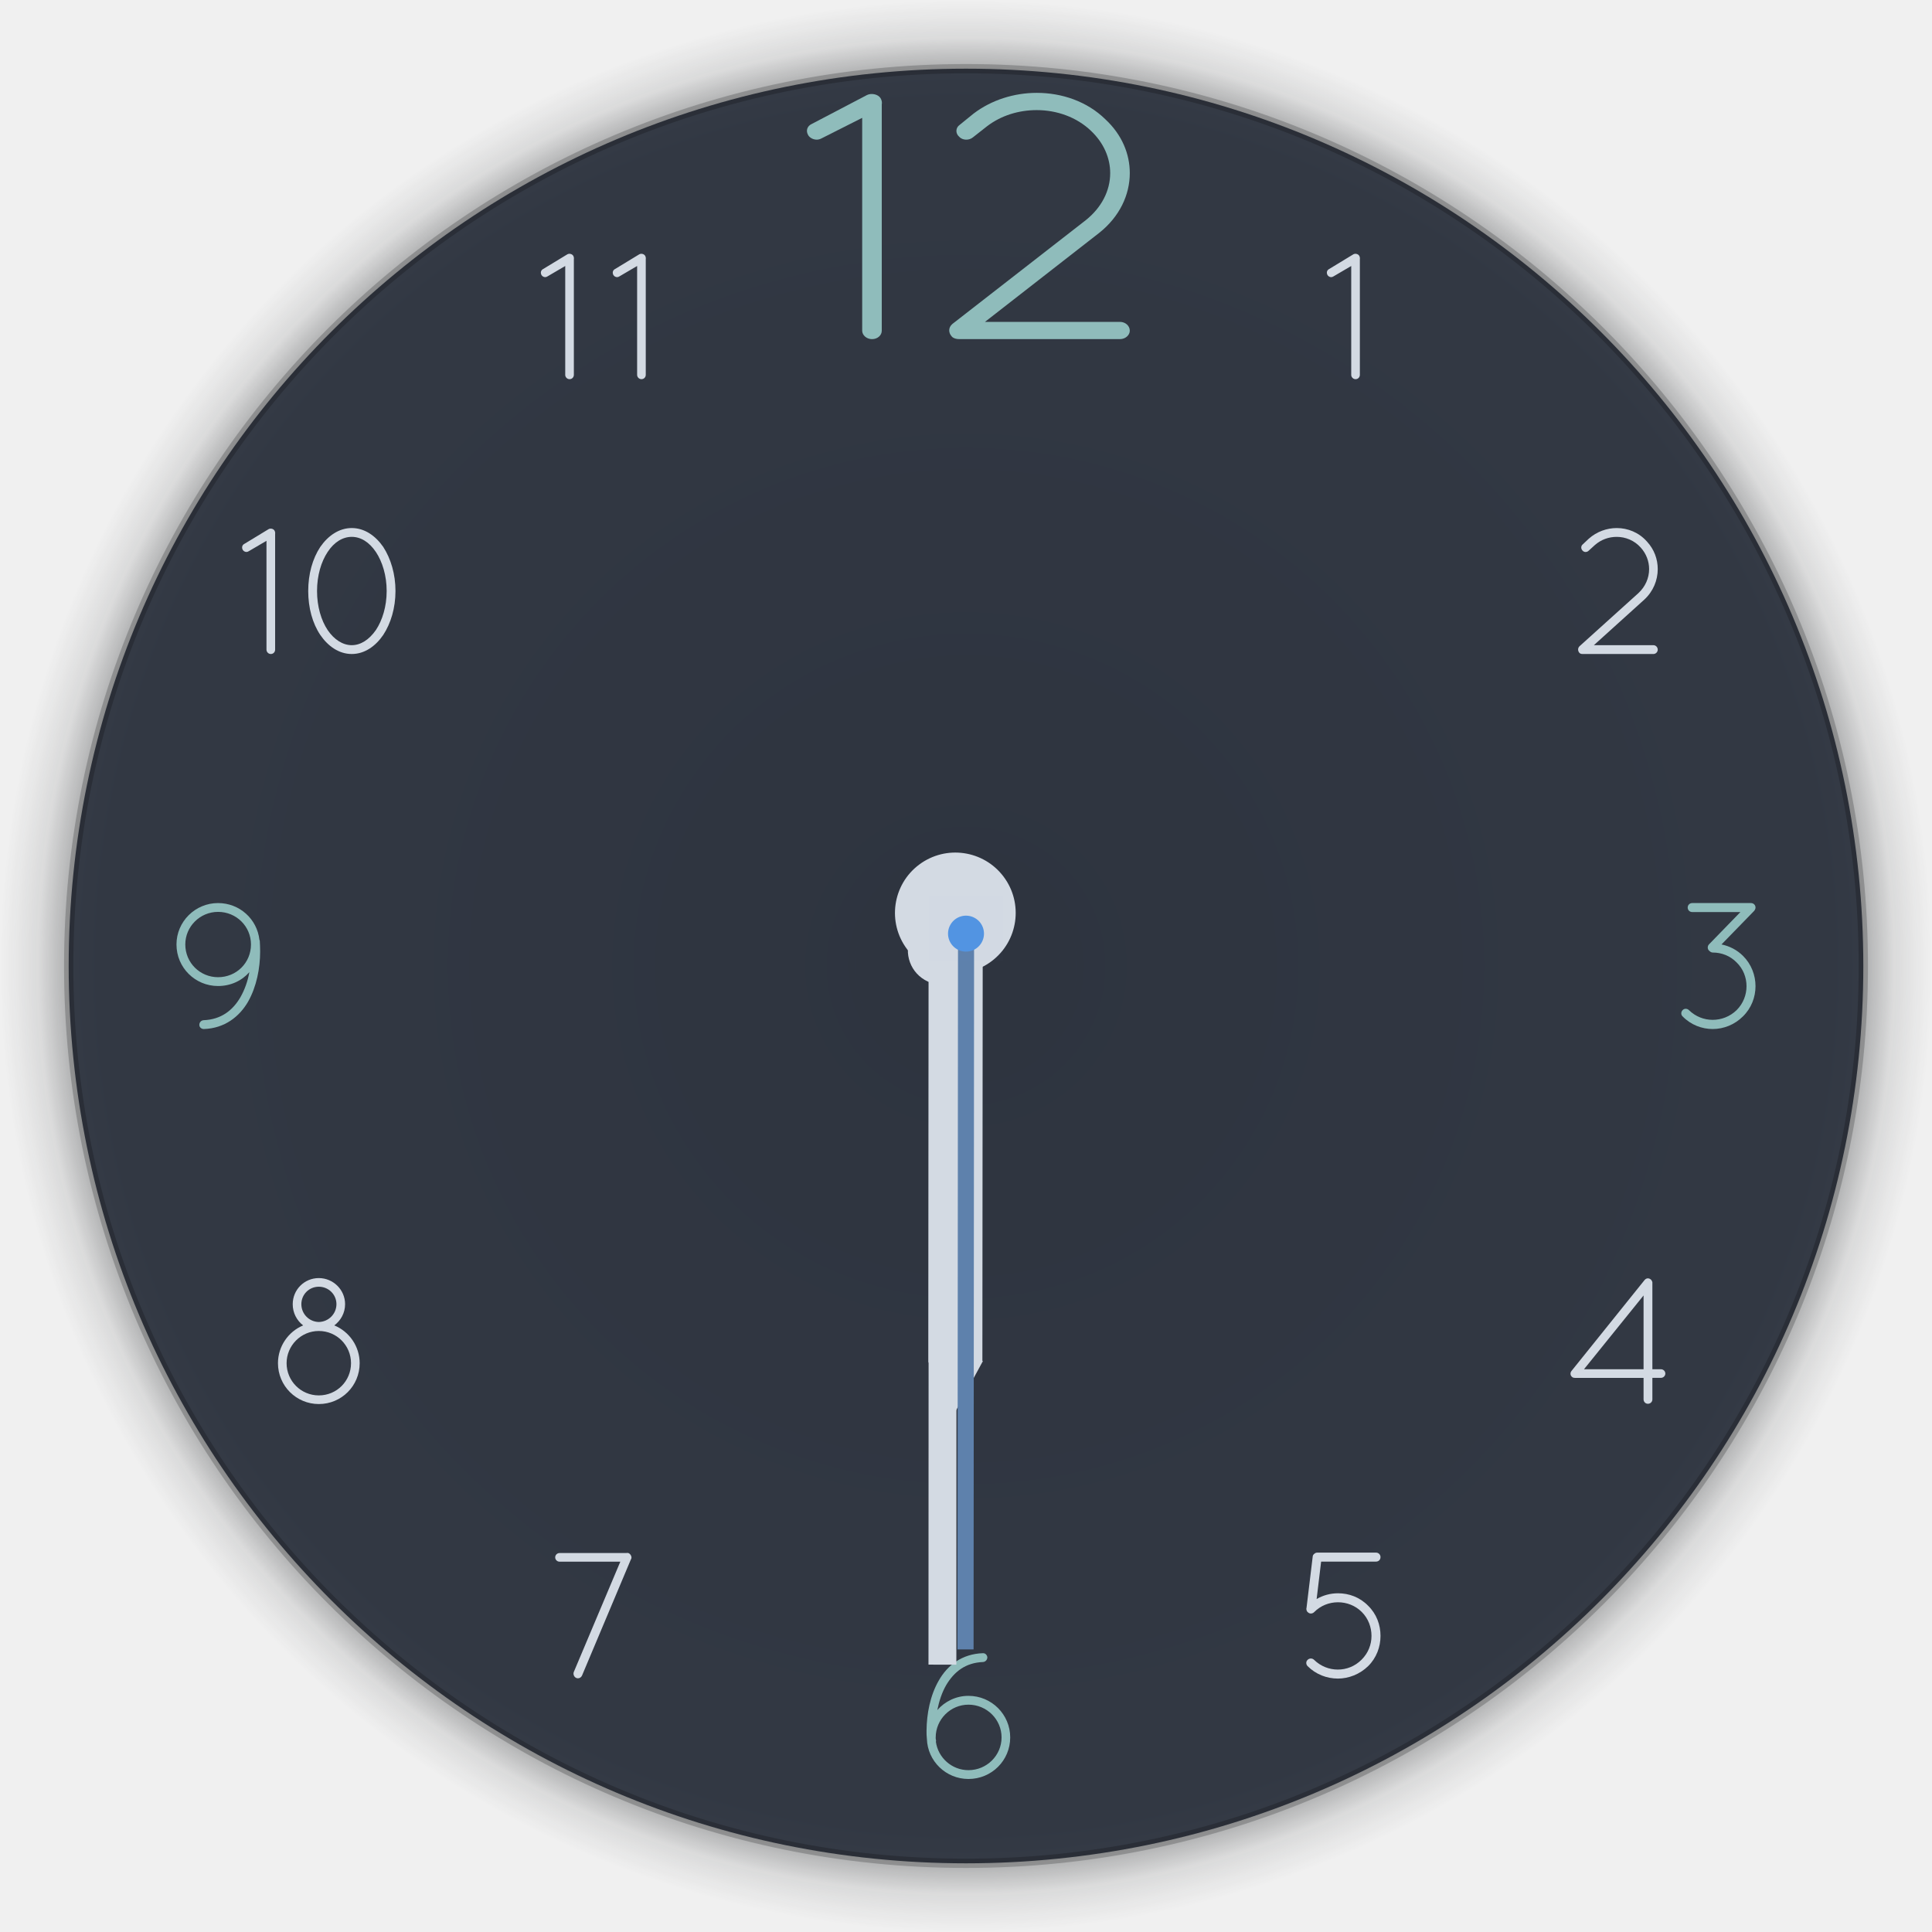
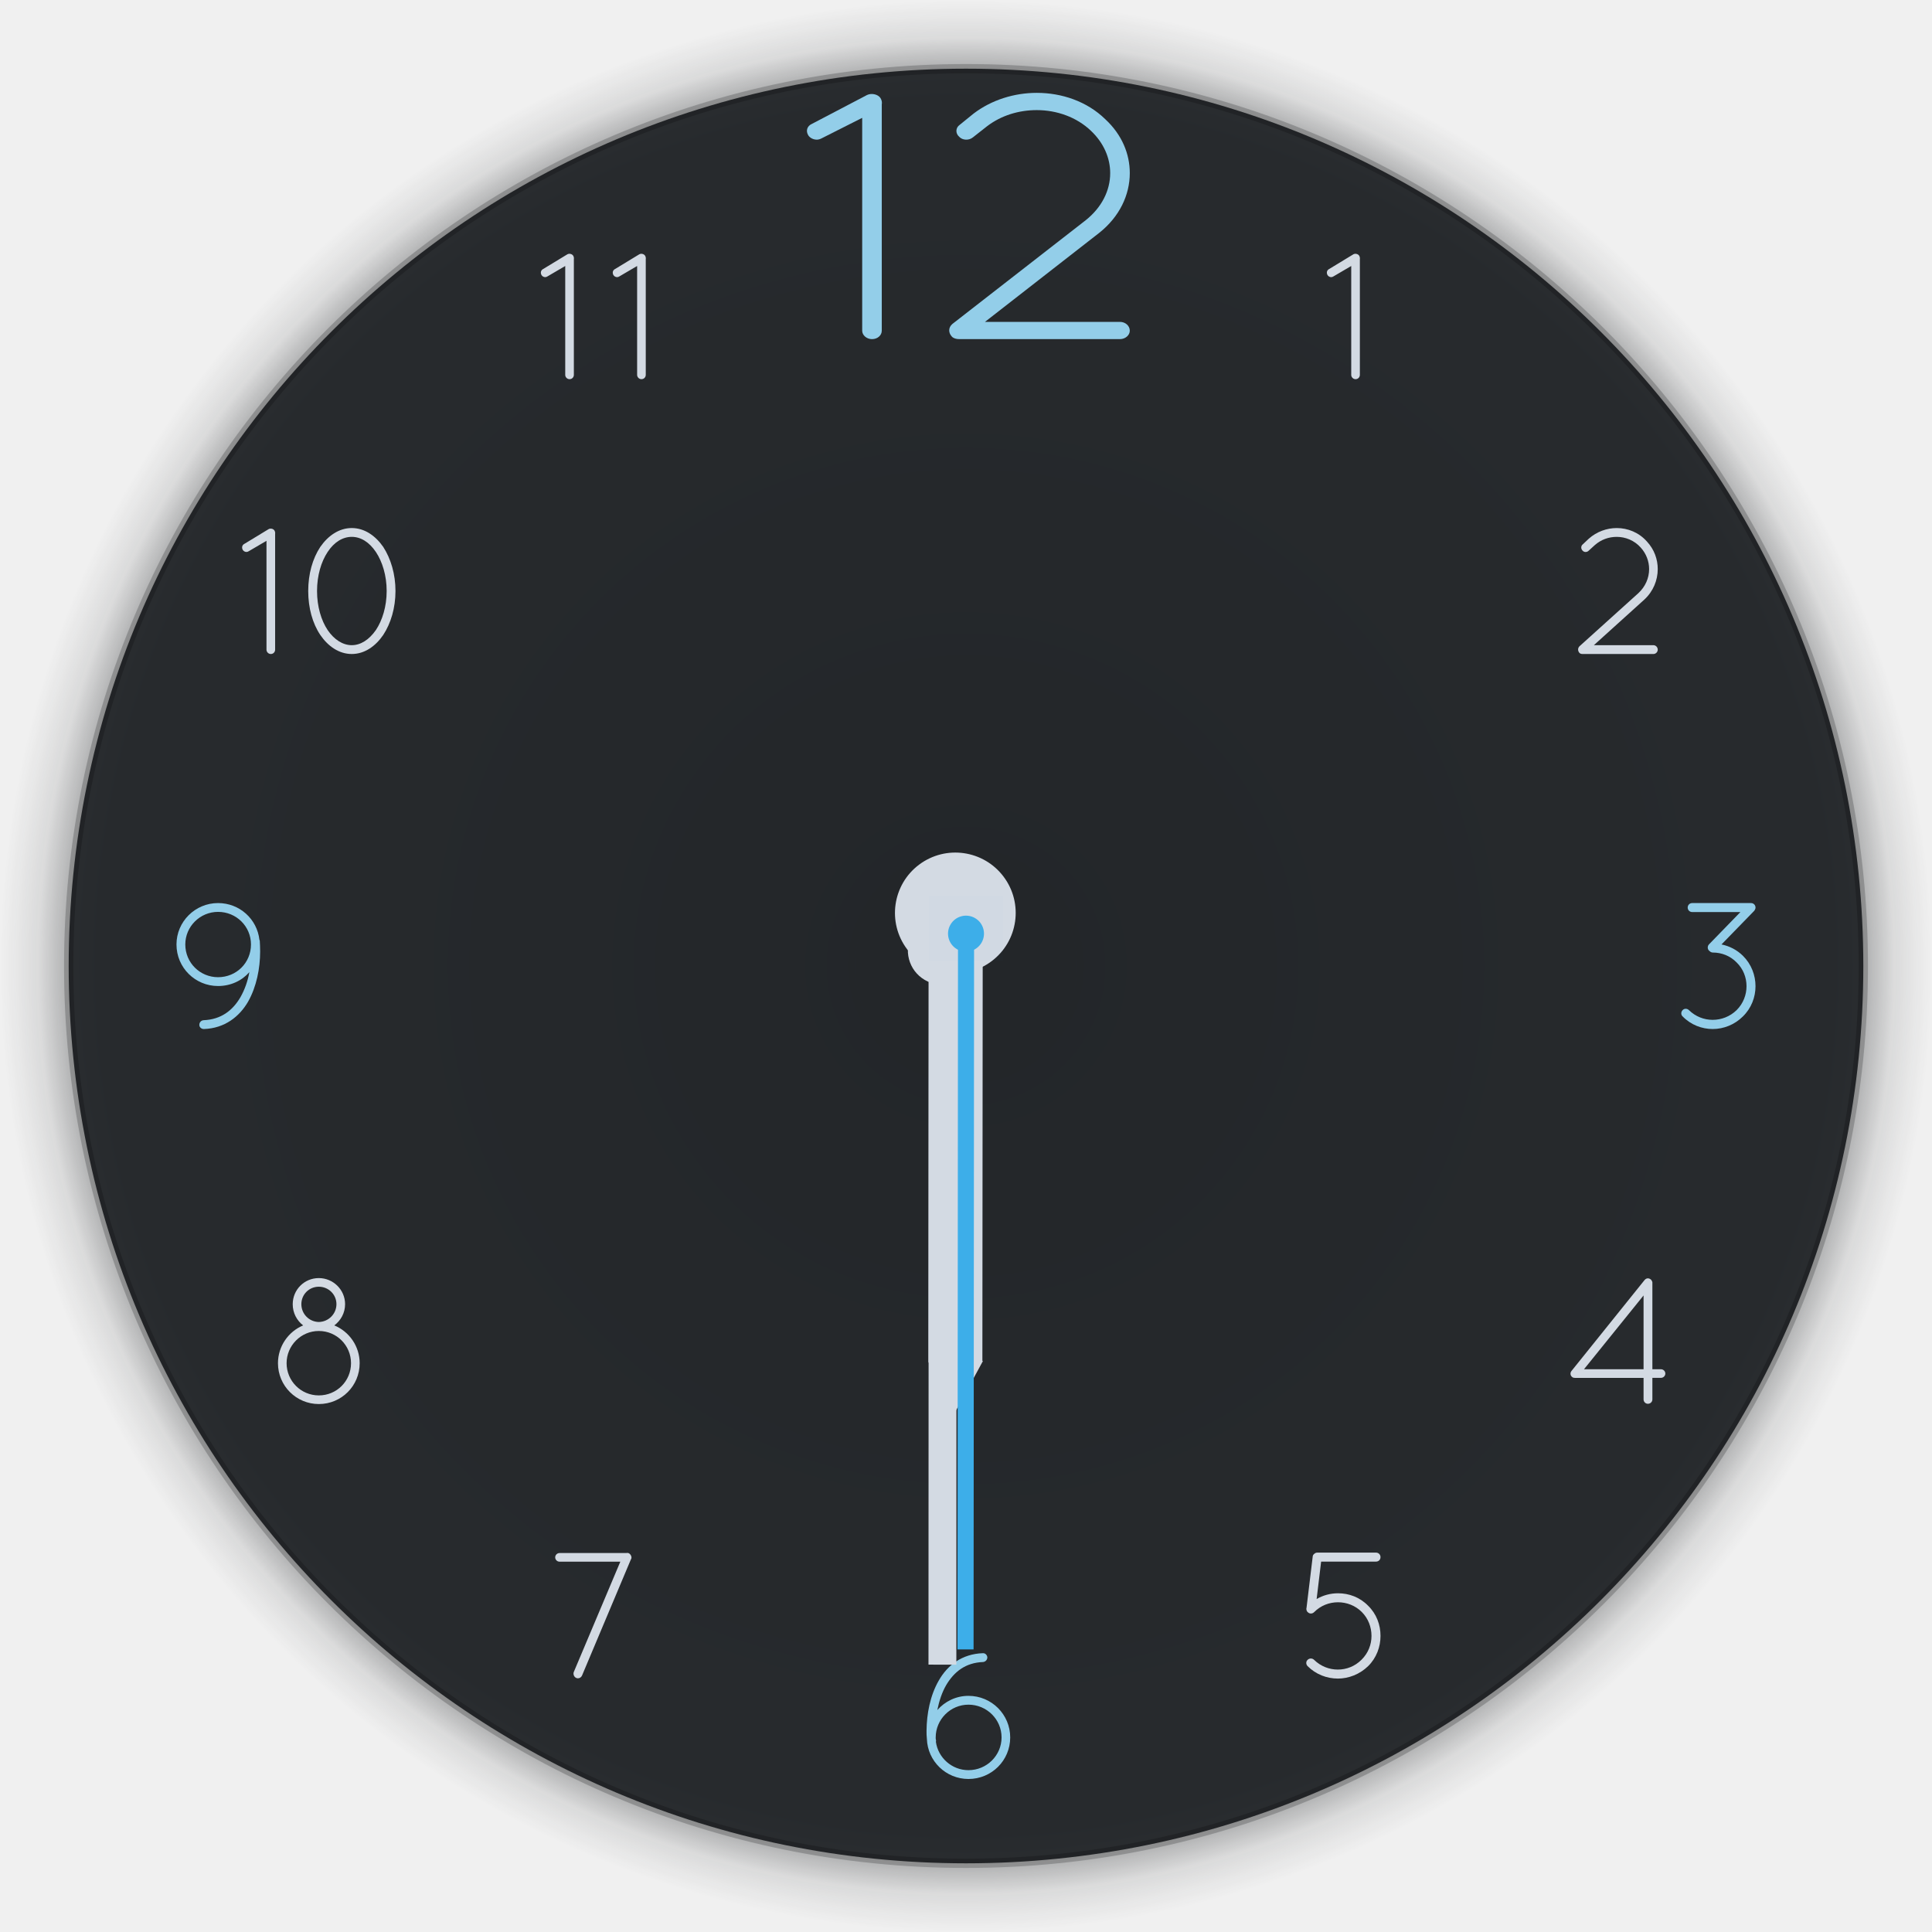
<svg xmlns="http://www.w3.org/2000/svg" id="svg2" width="208" height="208">
  <defs id="defs5">
    <linearGradient id="linearGradient4011">
      <stop id="stop4013" offset="0" style="stop-color:#232629;stop-opacity:1" />
      <stop id="stop4019" offset=".9" style="stop-color:#232629;stop-opacity:0.523" />
      <stop id="stop4021" offset=".96" style="stop-color:#232629;stop-opacity:0.107" />
      <stop id="stop4015" offset="1" style="stop-color:#232629;stop-opacity:0" />
    </linearGradient>
    <radialGradient id="radialGradient4671" cx="1255.872" cy="382.729" r="96.606" fx="1255.872" fy="382.729" gradientTransform="matrix(1.076543,0,0,1.076543,-1252,-312.0245)" gradientUnits="userSpaceOnUse" href="#linearGradient4011" />
  </defs>
  <g id="ClockFace" transform="translate(4,4)">
    <circle id="path4329" cx="100" cy="100" r="104" style="fill:url(#radialGradient4671)" />
-     <path style="opacity:0.95;fill:#2e3440" d="M 104,7.395 A 96.606,96.606 0 0 0 7.395,104 96.606,96.606 0 0 0 104,200.605 96.606,96.606 0 0 0 200.605,104 96.606,96.606 0 0 0 104,7.395 Z" transform="translate(-4,-4)" id="path5099" />
+     <path style="opacity:0.95;fill:#232629" d="M 104,7.395 A 96.606,96.606 0 0 0 7.395,104 96.606,96.606 0 0 0 104,200.605 96.606,96.606 0 0 0 200.605,104 96.606,96.606 0 0 0 104,7.395 Z" transform="translate(-4,-4)" id="path5099" />
    <circle id="path5627" cx="100.001" cy="99.999" r="96.606" style="fill:none;stroke:#000000;stroke-opacity:0.2" />
    <g id="g4372" style="fill:#ffffff">
      <path id="path4338" d="m 166.027,66.274 c 0.077,0.097 0.213,0.136 0.349,0.136 h 0.077 7.555 c 0.252,0 0.465,-0.213 0.465,-0.465 0,-0.271 -0.213,-0.484 -0.465,-0.484 h -6.412 l 5.424,-4.901 c 0.969,-0.891 1.453,-2.092 1.453,-3.293 0,-1.046 -0.368,-2.112 -1.162,-2.964 -0.872,-0.988 -2.073,-1.453 -3.255,-1.453 -1.066,0 -2.15,0.387 -3.003,1.143 l -0.659,0.62 c -0.194,0.155 -0.213,0.465 -0.019,0.659 0.155,0.194 0.465,0.213 0.659,0.019 l 0.659,-0.601 c 0.678,-0.601 1.511,-0.891 2.364,-0.891 0.949,0 1.899,0.387 2.577,1.143 0.601,0.659 0.911,1.492 0.911,2.325 0,0.969 -0.407,1.899 -1.162,2.596 l -6.335,5.715 c -0.194,0.194 -0.194,0.484 -0.019,0.697 z" style="font-style:normal;font-variant:normal;font-weight:normal;font-stretch:normal;font-size:medium;line-height:125%;font-family:Quicksand;-inkscape-font-specification:'Quicksand, Normal';text-align:start;letter-spacing:0px;word-spacing:0px;writing-mode:lr-tb;text-anchor:start;fill:#d3dae3;stroke-linecap:butt;stroke-linejoin:miter;stroke-opacity:1" />
-       <path id="path4340" d="m 184.942,93.921 c 0.039,-0.058 0.058,-0.136 0.058,-0.213 0,-0.271 -0.213,-0.484 -0.484,-0.484 h -6.335 c -0.271,0 -0.484,0.213 -0.484,0.484 0,0.271 0.213,0.484 0.484,0.484 h 5.192 l -3.371,3.468 c -0.194,0.194 -0.194,0.504 0,0.697 0,0 0.019,0 0.019,0 0.097,0.116 0.232,0.194 0.387,0.194 0.93,0 1.86,0.349 2.557,1.066 0.717,0.697 1.066,1.627 1.066,2.557 0,0.93 -0.349,1.86 -1.066,2.577 -0.717,0.697 -1.647,1.046 -2.577,1.046 -0.93,0 -1.84,-0.349 -2.557,-1.046 -0.194,-0.194 -0.504,-0.194 -0.678,0 -0.194,0.194 -0.194,0.504 0,0.678 0.891,0.911 2.073,1.356 3.235,1.356 0,0 0,0 0,0 1.182,0 2.363,-0.465 3.255,-1.356 0.911,-0.891 1.356,-2.073 1.356,-3.255 0,-1.182 -0.446,-2.364 -1.337,-3.255 -0.659,-0.659 -1.472,-1.066 -2.325,-1.24 l 3.507,-3.603 c 0.039,-0.039 0.077,-0.097 0.097,-0.155 z" style="font-style:normal;font-variant:normal;font-weight:normal;font-stretch:normal;font-size:medium;line-height:125%;font-family:Quicksand;-inkscape-font-specification:'Quicksand, Normal';text-align:start;letter-spacing:0px;word-spacing:0px;writing-mode:lr-tb;text-anchor:start;fill:#8fbcbb;stroke-linecap:butt;stroke-linejoin:miter;stroke-opacity:1" />
+       <path id="path4340" d="m 184.942,93.921 c 0.039,-0.058 0.058,-0.136 0.058,-0.213 0,-0.271 -0.213,-0.484 -0.484,-0.484 h -6.335 c -0.271,0 -0.484,0.213 -0.484,0.484 0,0.271 0.213,0.484 0.484,0.484 h 5.192 l -3.371,3.468 c -0.194,0.194 -0.194,0.504 0,0.697 0,0 0.019,0 0.019,0 0.097,0.116 0.232,0.194 0.387,0.194 0.93,0 1.86,0.349 2.557,1.066 0.717,0.697 1.066,1.627 1.066,2.557 0,0.93 -0.349,1.86 -1.066,2.577 -0.717,0.697 -1.647,1.046 -2.577,1.046 -0.93,0 -1.84,-0.349 -2.557,-1.046 -0.194,-0.194 -0.504,-0.194 -0.678,0 -0.194,0.194 -0.194,0.504 0,0.678 0.891,0.911 2.073,1.356 3.235,1.356 0,0 0,0 0,0 1.182,0 2.363,-0.465 3.255,-1.356 0.911,-0.891 1.356,-2.073 1.356,-3.255 0,-1.182 -0.446,-2.364 -1.337,-3.255 -0.659,-0.659 -1.472,-1.066 -2.325,-1.24 l 3.507,-3.603 c 0.039,-0.039 0.077,-0.097 0.097,-0.155 z" style="font-style:normal;font-variant:normal;font-weight:normal;font-stretch:normal;font-size:medium;line-height:125%;font-family:Quicksand;-inkscape-font-specification:'Quicksand, Normal';text-align:start;letter-spacing:0px;word-spacing:0px;writing-mode:lr-tb;text-anchor:start;fill:#93cee9;stroke-linecap:butt;stroke-linejoin:miter;stroke-opacity:1" />
      <path id="path4342" d="m 172.947,146.667 c 0,0.252 0.213,0.465 0.465,0.465 0.271,0 0.484,-0.213 0.484,-0.465 v -2.325 h 0.911 c 0.271,0 0.484,-0.213 0.484,-0.465 0,-0.252 -0.213,-0.465 -0.484,-0.465 h -0.911 v -9.299 -0.058 c 0,-0.019 -0.019,-0.039 -0.019,-0.077 -0.039,-0.077 -0.077,-0.174 -0.155,-0.232 -0.213,-0.174 -0.484,-0.155 -0.659,0.058 l -0.019,0.019 -7.846,9.764 c -0.174,0.194 -0.155,0.504 0.058,0.659 0.077,0.077 0.194,0.097 0.291,0.097 h 0.039 0.019 7.342 v 2.325 z m -6.412,-3.255 6.412,-7.943 v 7.943 z" style="font-style:normal;font-variant:normal;font-weight:normal;font-stretch:normal;font-size:medium;line-height:125%;font-family:Quicksand;-inkscape-font-specification:'Quicksand, Normal';text-align:start;letter-spacing:0px;word-spacing:0px;writing-mode:lr-tb;text-anchor:start;fill:#d3dae3;stroke-linecap:butt;stroke-linejoin:miter;stroke-opacity:1" />
      <path id="path4344" d="m 140.034,176.717 c 1.162,0 2.363,-0.465 3.255,-1.337 0.911,-0.891 1.337,-2.092 1.337,-3.255 0,-1.201 -0.426,-2.364 -1.337,-3.255 -0.891,-0.911 -2.054,-1.337 -3.235,-1.337 -0.814,0 -1.608,0.213 -2.305,0.62 l 0.484,-4.03 h 5.909 c 0.271,0 0.484,-0.194 0.484,-0.484 0,-0.271 -0.213,-0.484 -0.484,-0.484 h -6.316 c -0.116,0 -0.232,0.039 -0.31,0.116 -0.116,0.077 -0.194,0.194 -0.194,0.349 l -0.659,5.463 c 0,0.039 -0.019,0.077 -0.019,0.097 0,0.058 0,0.116 0.019,0.155 0,0.019 0,0.039 0.019,0.058 v 0.019 c 0.019,0.058 0.058,0.116 0.116,0.155 0.174,0.194 0.484,0.194 0.678,0 0.717,-0.717 1.627,-1.066 2.577,-1.066 0.93,0 1.86,0.349 2.557,1.046 0.697,0.697 1.046,1.627 1.046,2.577 0,0.93 -0.349,1.84 -1.066,2.557 -0.717,0.717 -1.627,1.066 -2.557,1.066 -0.93,0 -1.84,-0.349 -2.557,-1.046 -0.194,-0.194 -0.504,-0.194 -0.697,0 -0.194,0.174 -0.194,0.484 0,0.678 0.891,0.891 2.073,1.337 3.255,1.337 z" style="font-style:normal;font-variant:normal;font-weight:normal;font-stretch:normal;font-size:medium;line-height:125%;font-family:Quicksand;-inkscape-font-specification:'Quicksand, Normal';text-align:start;letter-spacing:0px;word-spacing:0px;writing-mode:lr-tb;text-anchor:start;fill:#d3dae3;stroke-linecap:butt;stroke-linejoin:miter;stroke-opacity:1" />
-       <path id="path4346" d="m 95.75,182.315 c 0,0.31 0,0.601 0.039,0.891 0.077,2.402 2.054,4.32 4.475,4.32 2.499,0 4.495,-1.995 4.495,-4.475 0,-2.46 -1.995,-4.475 -4.495,-4.475 -1.337,0 -2.538,0.601 -3.352,1.53 0.194,-0.969 0.504,-1.918 0.969,-2.712 0.852,-1.414 2.054,-2.383 3.952,-2.46 0.252,-0.019 0.465,-0.232 0.465,-0.504 -0.019,-0.252 -0.232,-0.465 -0.484,-0.446 -2.247,0.077 -3.816,1.298 -4.746,2.945 -0.93,1.608 -1.298,3.584 -1.317,5.386 z m 0.988,0.736 c 0,-1.937 1.589,-3.526 3.526,-3.526 1.976,0 3.565,1.589 3.565,3.526 0,1.937 -1.589,3.526 -3.565,3.526 -1.782,0 -3.274,-1.337 -3.507,-3.061 0.019,-0.039 0.019,-0.078 0.019,-0.136 -0.019,-0.078 -0.039,-0.155 -0.039,-0.252 v -0.077 z" style="font-style:normal;font-variant:normal;font-weight:normal;font-stretch:normal;font-size:medium;line-height:125%;font-family:Quicksand;-inkscape-font-specification:'Quicksand, Normal';text-align:start;letter-spacing:0px;word-spacing:0px;writing-mode:lr-tb;text-anchor:start;fill:#8fbcbb;stroke-linecap:butt;stroke-linejoin:miter;stroke-opacity:1" />
+       <path id="path4346" d="m 95.75,182.315 c 0,0.31 0,0.601 0.039,0.891 0.077,2.402 2.054,4.32 4.475,4.32 2.499,0 4.495,-1.995 4.495,-4.475 0,-2.46 -1.995,-4.475 -4.495,-4.475 -1.337,0 -2.538,0.601 -3.352,1.53 0.194,-0.969 0.504,-1.918 0.969,-2.712 0.852,-1.414 2.054,-2.383 3.952,-2.46 0.252,-0.019 0.465,-0.232 0.465,-0.504 -0.019,-0.252 -0.232,-0.465 -0.484,-0.446 -2.247,0.077 -3.816,1.298 -4.746,2.945 -0.93,1.608 -1.298,3.584 -1.317,5.386 z m 0.988,0.736 c 0,-1.937 1.589,-3.526 3.526,-3.526 1.976,0 3.565,1.589 3.565,3.526 0,1.937 -1.589,3.526 -3.565,3.526 -1.782,0 -3.274,-1.337 -3.507,-3.061 0.019,-0.039 0.019,-0.078 0.019,-0.136 -0.019,-0.078 -0.039,-0.155 -0.039,-0.252 v -0.077 z" style="font-style:normal;font-variant:normal;font-weight:normal;font-stretch:normal;font-size:medium;line-height:125%;font-family:Quicksand;-inkscape-font-specification:'Quicksand, Normal';text-align:start;letter-spacing:0px;word-spacing:0px;writing-mode:lr-tb;text-anchor:start;fill:#93cee9;stroke-linecap:butt;stroke-linejoin:miter;stroke-opacity:1" />
      <path id="path4348" d="m 58.039,176.646 c 0.077,0.039 0.116,0.039 0.194,0.039 0.174,0 0.349,-0.116 0.426,-0.291 l 5.25,-12.476 c 0.058,-0.077 0.077,-0.155 0.077,-0.252 0,-0.058 -0.019,-0.097 -0.039,-0.155 -0.039,-0.116 -0.136,-0.232 -0.252,-0.291 -0.097,-0.039 -0.194,-0.039 -0.291,-0.019 H 56.237 c -0.252,0 -0.465,0.213 -0.465,0.465 0,0.252 0.213,0.465 0.465,0.465 h 6.548 l -5.018,11.895 c -0.077,0.233 0.039,0.523 0.271,0.62 z" style="font-style:normal;font-variant:normal;font-weight:normal;font-stretch:normal;font-size:medium;line-height:125%;font-family:Quicksand;-inkscape-font-specification:'Quicksand, Normal';text-align:start;letter-spacing:0px;word-spacing:0px;writing-mode:lr-tb;text-anchor:start;fill:#d3dae3;stroke-linecap:butt;stroke-linejoin:miter;stroke-opacity:1" />
      <path id="path4350" d="m 27.514,136.408 c 0,0.949 0.446,1.763 1.124,2.286 -1.589,0.659 -2.712,2.247 -2.712,4.068 0,2.441 1.976,4.398 4.398,4.398 2.441,0 4.398,-1.957 4.398,-4.398 0,-1.821 -1.124,-3.41 -2.732,-4.068 0.697,-0.523 1.162,-1.337 1.162,-2.286 0,-1.55 -1.279,-2.809 -2.828,-2.809 -1.569,0 -2.809,1.259 -2.809,2.809 z m -0.659,6.354 c 0,-1.899 1.55,-3.468 3.468,-3.468 1.937,0 3.468,1.569 3.468,3.468 0,1.918 -1.53,3.468 -3.468,3.468 -1.918,0 -3.468,-1.55 -3.468,-3.468 z m 1.589,-6.354 c 0,-1.046 0.833,-1.879 1.879,-1.879 1.046,0 1.899,0.833 1.899,1.879 0,1.046 -0.852,1.899 -1.899,1.918 -1.046,-0.019 -1.879,-0.872 -1.879,-1.918 z" style="font-style:normal;font-variant:normal;font-weight:normal;font-stretch:normal;font-size:medium;line-height:125%;font-family:Quicksand;-inkscape-font-specification:'Quicksand, Normal';text-align:start;letter-spacing:0px;word-spacing:0px;writing-mode:lr-tb;text-anchor:start;fill:#d3dae3;stroke-linecap:butt;stroke-linejoin:miter;stroke-opacity:1" />
-       <path id="path4352" d="m 15,97.68 c 0,2.499 2.015,4.475 4.475,4.475 1.356,0 2.557,-0.562 3.371,-1.492 -0.174,0.969 -0.504,1.899 -0.969,2.712 -0.833,1.414 -2.073,2.383 -3.952,2.46 -0.271,0.019 -0.465,0.232 -0.465,0.504 0,0.252 0.213,0.446 0.484,0.446 h 0.019 c 2.228,-0.077 3.816,-1.337 4.746,-2.945 0.911,-1.608 1.298,-3.603 1.298,-5.405 0,-0.407 -0.019,-0.794 -0.039,-1.162 -0.019,-0.039 -0.019,-0.058 -0.039,-0.097 -0.252,-2.228 -2.131,-3.952 -4.456,-3.952 C 17.015,93.224 15,95.219 15,97.68 Z m 4.475,3.526 c -1.937,0 -3.526,-1.55 -3.526,-3.526 0,-1.937 1.589,-3.507 3.526,-3.507 1.976,0 3.545,1.569 3.545,3.507 0,1.976 -1.569,3.526 -3.545,3.526 z" style="font-style:normal;font-variant:normal;font-weight:normal;font-stretch:normal;font-size:medium;line-height:125%;font-family:Quicksand;-inkscape-font-specification:'Quicksand, Normal';text-align:start;letter-spacing:0px;word-spacing:0px;writing-mode:lr-tb;text-anchor:start;fill:#8fbcbb;stroke-linecap:butt;stroke-linejoin:miter;stroke-opacity:1" />
+       <path id="path4352" d="m 15,97.68 c 0,2.499 2.015,4.475 4.475,4.475 1.356,0 2.557,-0.562 3.371,-1.492 -0.174,0.969 -0.504,1.899 -0.969,2.712 -0.833,1.414 -2.073,2.383 -3.952,2.46 -0.271,0.019 -0.465,0.232 -0.465,0.504 0,0.252 0.213,0.446 0.484,0.446 h 0.019 c 2.228,-0.077 3.816,-1.337 4.746,-2.945 0.911,-1.608 1.298,-3.603 1.298,-5.405 0,-0.407 -0.019,-0.794 -0.039,-1.162 -0.019,-0.039 -0.019,-0.058 -0.039,-0.097 -0.252,-2.228 -2.131,-3.952 -4.456,-3.952 C 17.015,93.224 15,95.219 15,97.68 Z m 4.475,3.526 c -1.937,0 -3.526,-1.55 -3.526,-3.526 0,-1.937 1.589,-3.507 3.526,-3.507 1.976,0 3.545,1.569 3.545,3.507 0,1.976 -1.569,3.526 -3.545,3.526 z" style="font-style:normal;font-variant:normal;font-weight:normal;font-stretch:normal;font-size:medium;line-height:125%;font-family:Quicksand;-inkscape-font-specification:'Quicksand, Normal';text-align:start;letter-spacing:0px;word-spacing:0px;writing-mode:lr-tb;text-anchor:start;fill:#93cee9;stroke-linecap:butt;stroke-linejoin:miter;stroke-opacity:1" />
      <path id="path4354" d="m 24.69,65.945 c 0,0.252 0.213,0.465 0.465,0.465 0.271,0 0.465,-0.213 0.465,-0.465 V 53.488 c 0.019,-0.116 0,-0.232 -0.058,-0.349 -0.116,-0.213 -0.426,-0.291 -0.639,-0.174 L 22.307,54.554 c -0.232,0.116 -0.31,0.387 -0.174,0.639 0.077,0.136 0.232,0.232 0.407,0.232 0.077,0 0.174,-0.039 0.232,-0.077 l 1.918,-1.124 v 11.721 z" style="font-style:normal;font-variant:normal;font-weight:normal;font-stretch:normal;font-size:medium;line-height:125%;font-family:Quicksand;-inkscape-font-specification:'Quicksand, Normal';text-align:start;letter-spacing:0px;word-spacing:0px;writing-mode:lr-tb;text-anchor:start;fill:#d3dae3;stroke-linecap:butt;stroke-linejoin:miter;stroke-opacity:1" />
      <path id="path4356" d="m 30.481,64.356 c 0.833,1.22 2.015,2.054 3.39,2.054 1.375,0 2.557,-0.833 3.39,-2.054 0.814,-1.24 1.317,-2.906 1.317,-4.727 0,-1.821 -0.504,-3.487 -1.317,-4.746 -0.833,-1.201 -2.015,-2.034 -3.39,-2.034 -1.375,0 -2.557,0.833 -3.39,2.034 -0.833,1.259 -1.298,2.925 -1.298,4.746 0,1.821 0.465,3.487 1.298,4.727 z m 0.794,-8.931 c 0.697,-1.066 1.627,-1.627 2.596,-1.627 0,0 0,0 0,0 0.969,0 1.879,0.562 2.596,1.627 0.697,1.046 1.162,2.538 1.162,4.204 0,1.666 -0.465,3.158 -1.162,4.204 -0.717,1.027 -1.627,1.627 -2.596,1.627 -0.969,0 -1.899,-0.601 -2.596,-1.627 -0.697,-1.046 -1.143,-2.538 -1.143,-4.204 0,-1.666 0.446,-3.158 1.143,-4.204 z" style="font-style:normal;font-variant:normal;font-weight:normal;font-stretch:normal;font-size:medium;line-height:125%;font-family:Quicksand;-inkscape-font-specification:'Quicksand, Normal';text-align:start;letter-spacing:0px;word-spacing:0px;writing-mode:lr-tb;text-anchor:start;fill:#d3dae3;stroke-linecap:butt;stroke-linejoin:miter;stroke-opacity:1" />
      <path id="path4358" d="m 56.852,36.357 c 0,0.252 0.213,0.465 0.465,0.465 0.271,0 0.465,-0.213 0.465,-0.465 V 23.901 c 0.019,-0.116 0,-0.232 -0.058,-0.349 -0.116,-0.213 -0.426,-0.291 -0.639,-0.174 l -2.615,1.589 c -0.232,0.116 -0.31,0.387 -0.174,0.639 0.077,0.136 0.232,0.232 0.407,0.232 0.077,0 0.174,-0.039 0.232,-0.077 l 1.918,-1.124 v 11.721 z" style="font-style:normal;font-variant:normal;font-weight:normal;font-stretch:normal;font-size:medium;line-height:125%;font-family:Quicksand;-inkscape-font-specification:'Quicksand, Normal';text-align:start;letter-spacing:0px;word-spacing:0px;writing-mode:lr-tb;text-anchor:start;fill:#d3dae3;stroke-linecap:butt;stroke-linejoin:miter;stroke-opacity:1" />
      <path id="path4360" d="m 64.593,36.357 c 0,0.252 0.213,0.465 0.465,0.465 0.271,0 0.465,-0.213 0.465,-0.465 V 23.901 c 0.019,-0.116 0,-0.232 -0.058,-0.349 -0.116,-0.213 -0.426,-0.291 -0.639,-0.174 l -2.615,1.589 c -0.232,0.116 -0.31,0.387 -0.174,0.639 0.077,0.136 0.232,0.232 0.407,0.232 0.077,0 0.174,-0.039 0.232,-0.077 l 1.918,-1.124 v 11.721 z" style="font-style:normal;font-variant:normal;font-weight:normal;font-stretch:normal;font-size:medium;line-height:125%;font-family:Quicksand;-inkscape-font-specification:'Quicksand, Normal';text-align:start;letter-spacing:0px;word-spacing:0px;writing-mode:lr-tb;text-anchor:start;fill:#d3dae3;stroke-linecap:butt;stroke-linejoin:miter;stroke-opacity:1" />
-       <path id="path4362" d="m 88.824,31.602 c 0,0.492 0.483,0.909 1.054,0.909 0.615,0 1.054,-0.417 1.054,-0.909 V 7.248 c 0.044,-0.227 0,-0.454 -0.132,-0.682 -0.264,-0.417 -0.966,-0.568 -1.449,-0.341 l -5.929,3.106 c -0.527,0.227 -0.703,0.757 -0.395,1.25 0.176,0.265 0.527,0.454 0.922,0.454 0.176,0 0.395,-0.076 0.527,-0.152 L 88.824,8.688 V 31.601 Z" style="font-style:normal;font-variant:normal;font-weight:normal;font-stretch:normal;font-size:medium;line-height:125%;font-family:Quicksand;-inkscape-font-specification:'Quicksand, Normal';text-align:start;letter-spacing:0px;word-spacing:0px;writing-mode:lr-tb;text-anchor:start;fill:#8fbcbb;stroke-linecap:butt;stroke-linejoin:miter;stroke-opacity:1" />
-       <path id="path4364" d="m 98.484,32.245 c 0.176,0.189 0.483,0.265 0.791,0.265 h 0.176 17.129 c 0.571,0 1.054,-0.417 1.054,-0.909 0,-0.53 -0.483,-0.947 -1.054,-0.947 h -14.538 l 12.298,-9.582 c 2.196,-1.742 3.294,-4.09 3.294,-6.439 0,-2.045 -0.834,-4.128 -2.635,-5.795 -1.976,-1.932 -4.699,-2.841 -7.379,-2.841 -2.416,0 -4.875,0.757 -6.808,2.235 l -1.493,1.212 c -0.439,0.303 -0.483,0.909 -0.044,1.288 0.351,0.379 1.054,0.417 1.493,0.038 l 1.493,-1.174 c 1.537,-1.174 3.426,-1.742 5.358,-1.742 2.152,0 4.304,0.757 5.841,2.235 1.362,1.288 2.064,2.916 2.064,4.545 0,1.894 -0.922,3.712 -2.635,5.075 L 98.528,30.882 c -0.439,0.379 -0.439,0.947 -0.044,1.363 z" style="font-style:normal;font-variant:normal;font-weight:normal;font-stretch:normal;font-size:medium;line-height:125%;font-family:Quicksand;-inkscape-font-specification:'Quicksand, Normal';text-align:start;letter-spacing:0px;word-spacing:0px;writing-mode:lr-tb;text-anchor:start;fill:#8fbcbb;stroke-linecap:butt;stroke-linejoin:miter;stroke-opacity:1" />
+       <path id="path4362" d="m 88.824,31.602 c 0,0.492 0.483,0.909 1.054,0.909 0.615,0 1.054,-0.417 1.054,-0.909 V 7.248 c 0.044,-0.227 0,-0.454 -0.132,-0.682 -0.264,-0.417 -0.966,-0.568 -1.449,-0.341 l -5.929,3.106 c -0.527,0.227 -0.703,0.757 -0.395,1.25 0.176,0.265 0.527,0.454 0.922,0.454 0.176,0 0.395,-0.076 0.527,-0.152 L 88.824,8.688 V 31.601 Z" style="font-style:normal;font-variant:normal;font-weight:normal;font-stretch:normal;font-size:medium;line-height:125%;font-family:Quicksand;-inkscape-font-specification:'Quicksand, Normal';text-align:start;letter-spacing:0px;word-spacing:0px;writing-mode:lr-tb;text-anchor:start;fill:#93cee9;stroke-linecap:butt;stroke-linejoin:miter;stroke-opacity:1" />
+       <path id="path4364" d="m 98.484,32.245 c 0.176,0.189 0.483,0.265 0.791,0.265 h 0.176 17.129 c 0.571,0 1.054,-0.417 1.054,-0.909 0,-0.53 -0.483,-0.947 -1.054,-0.947 h -14.538 l 12.298,-9.582 c 2.196,-1.742 3.294,-4.09 3.294,-6.439 0,-2.045 -0.834,-4.128 -2.635,-5.795 -1.976,-1.932 -4.699,-2.841 -7.379,-2.841 -2.416,0 -4.875,0.757 -6.808,2.235 l -1.493,1.212 c -0.439,0.303 -0.483,0.909 -0.044,1.288 0.351,0.379 1.054,0.417 1.493,0.038 l 1.493,-1.174 c 1.537,-1.174 3.426,-1.742 5.358,-1.742 2.152,0 4.304,0.757 5.841,2.235 1.362,1.288 2.064,2.916 2.064,4.545 0,1.894 -0.922,3.712 -2.635,5.075 L 98.528,30.882 c -0.439,0.379 -0.439,0.947 -0.044,1.363 z" style="font-style:normal;font-variant:normal;font-weight:normal;font-stretch:normal;font-size:medium;line-height:125%;font-family:Quicksand;-inkscape-font-specification:'Quicksand, Normal';text-align:start;letter-spacing:0px;word-spacing:0px;writing-mode:lr-tb;text-anchor:start;fill:#93cee9;stroke-linecap:butt;stroke-linejoin:miter;stroke-opacity:1" />
      <path id="path4336" d="m 141.473,36.357 c 0,0.252 0.213,0.465 0.465,0.465 0.271,0 0.465,-0.213 0.465,-0.465 V 23.901 c 0.019,-0.116 0,-0.232 -0.058,-0.349 -0.116,-0.213 -0.426,-0.291 -0.639,-0.174 l -2.615,1.589 c -0.232,0.116 -0.31,0.387 -0.174,0.639 0.077,0.136 0.232,0.232 0.407,0.232 0.077,0 0.174,-0.039 0.232,-0.077 l 1.918,-1.124 v 11.721 z" style="font-style:normal;font-variant:normal;font-weight:normal;font-stretch:normal;font-size:medium;line-height:125%;font-family:Quicksand;-inkscape-font-specification:'Quicksand, Normal';text-align:start;letter-spacing:0px;word-spacing:0px;writing-mode:lr-tb;text-anchor:start;fill:#d3dae3;stroke-linecap:butt;stroke-linejoin:miter;stroke-opacity:1" />
    </g>
  </g>
  <g id="HourHand" transform="rotate(-126.8709,439.4271,568.3995)">
    <rect id="rect4673" width="18" height="64" x="33" y="91" transform="rotate(126.8709,409.4297,584.4686)" style="opacity:0.001;fill:#000000" />
    <path id="rect5450" d="m 980.523,549.887 -5.955,-0.742 2.521,5.509 0.036,-0.051 34.481,25.905 3.422,-4.698 -34.481,-25.905 z" style="fill:#d3dae3" />
    <circle id="path5455-2" cx="1771.396" cy="382.032" r="6.499" transform="translate(-753.9339,199.1847)" style="fill:#d3dae3" />
  </g>
  <g id="MinuteHand" transform="rotate(120.2186,697.1023,78.50596)" style="fill:#717171">
    <rect id="rect4675" width="12" height="85" x="64" y="94" transform="rotate(-120.2186,682.0438,68.31852)" style="opacity:0.001;fill:#000000" />
    <path id="rect5459" d="m 588.165,1012.615 75.736,7e-4 v 3 l -75.736,-7e-4 z" transform="rotate(-30.2)" style="fill:#d3dae3" />
    <circle id="path5457" cx="1771.396" cy="382.032" r="6.499" transform="matrix(0.5647512,0,0,0.5647512,17.10373,365.5042)" style="fill:#d3dae3" />
  </g>
-   <g id="SecondHand" transform="rotate(120.0409,699.3549,77.41656)" style="fill:#e74c3c">
-     <rect id="rect6212" width="77.736" height="1.732" x="589.8" y="1011.19" transform="rotate(-30)" style="fill:#5e81ac" />
-     <rect id="rect4677" width="8" height="7" x="106" y="96" transform="rotate(-120.0409,702.5001,78.91185)" style="opacity:0.01;fill:#5294e2" />
-     <path id="path6214" d="m 1777.896,382.032 c 0,3.59 -2.91,6.499 -6.499,6.499 -3.59,0 -6.5,-2.91 -6.5,-6.499 0,-3.59 2.91,-6.499 6.5,-6.499 3.59,0 6.499,2.91 6.499,6.499 z" transform="matrix(0.2978345,0,0,0.2978345,489.8134,467.4493)" style="fill:#5294e2" />
+   <g id="SecondHand" transform="rotate(120.0409,699.3549,77.41656)" style="fill:#f67400">
+     <rect id="rect6212" width="77.736" height="1.732" x="589.8" y="1011.19" transform="rotate(-30)" style="fill:#3daee9" />
+     <rect id="rect4677" width="8" height="7" x="106" y="96" transform="rotate(-120.0409,702.5001,78.91185)" style="opacity:0.01;fill:#3daee9" />
+     <path id="path6214" d="m 1777.896,382.032 c 0,3.59 -2.91,6.499 -6.499,6.499 -3.59,0 -6.5,-2.91 -6.5,-6.499 0,-3.59 2.91,-6.499 6.5,-6.499 3.59,0 6.499,2.91 6.499,6.499 z" transform="matrix(0.2978345,0,0,0.2978345,489.8134,467.4493)" style="fill:#3daee9" />
  </g>
  <g id="HourHandShadow" transform="matrix(-0.6000147,-0.799989,0.799989,-0.6000147,467.1252,1270.698)" style="opacity:0.1">
    <path id="path4376" d="m 980.523,549.887 -5.955,-0.742 2.521,5.509 0.036,-0.051 34.481,25.905 3.422,-4.698 -34.481,-25.905 z" style="fill:#262626;fill-opacity:0" />
    <circle id="path4378" cx="1771.396" cy="382.032" r="6.499" transform="translate(-754,199.1995)" style="fill:#232629;fill-opacity:0.004" />
  </g>
  <g id="SecondHandShadow" transform="matrix(-0.5006173,0.8656687,-0.8656687,-0.5006173,1296.495,-481.7159)" style="opacity:0.1;fill:#232629;fill-opacity:0">
    <path id="rect4414" d="m 591.805,1011.186 75.736,0 0,1.732 -75.736,0 z" transform="matrix(0.8660254,-0.5,0.5,0.8660254,0,0)" style="fill:#232629;fill-opacity:0" />
    <circle id="path4416" cx="1771.396" cy="382.032" r="6.499" transform="matrix(0.2978345,0,0,0.2978345,489.8134,467.4493)" style="fill:#232629;fill-opacity:0" />
    <rect id="rect4715" width="6" height="82" x="113" y="97" transform="matrix(-0.5006173,-0.8656687,0.8656687,-0.5006173,988.876,731.7429)" style="opacity:0.01;fill:#232629;fill-opacity:0" />
  </g>
  <circle id="HandCenterScrew" cx="0" cy="8" r="0" style="opacity:0.001;fill:#232629" />
  <g id="MinuteHandShadow" transform="matrix(-0.5033012,0.864111,-0.864111,-0.5033012,1348.352,-478.6583)" style="opacity:0.1;fill:#232629">
    <path id="rect4404" d="m 590.165,1012.615 73.736,0 0,3 -73.736,0 z" transform="matrix(0.8642748,-0.5030199,0.5030199,0.8642748,0,0)" style="fill:#262626;fill-opacity:0" />
    <circle id="path4406" cx="1771.396" cy="382.032" r="6.499" transform="matrix(0.6249637,0,0,0.6249637,-89.66208,342.4755)" style="fill:#232629;fill-opacity:0.004" />
  </g>
</svg>
